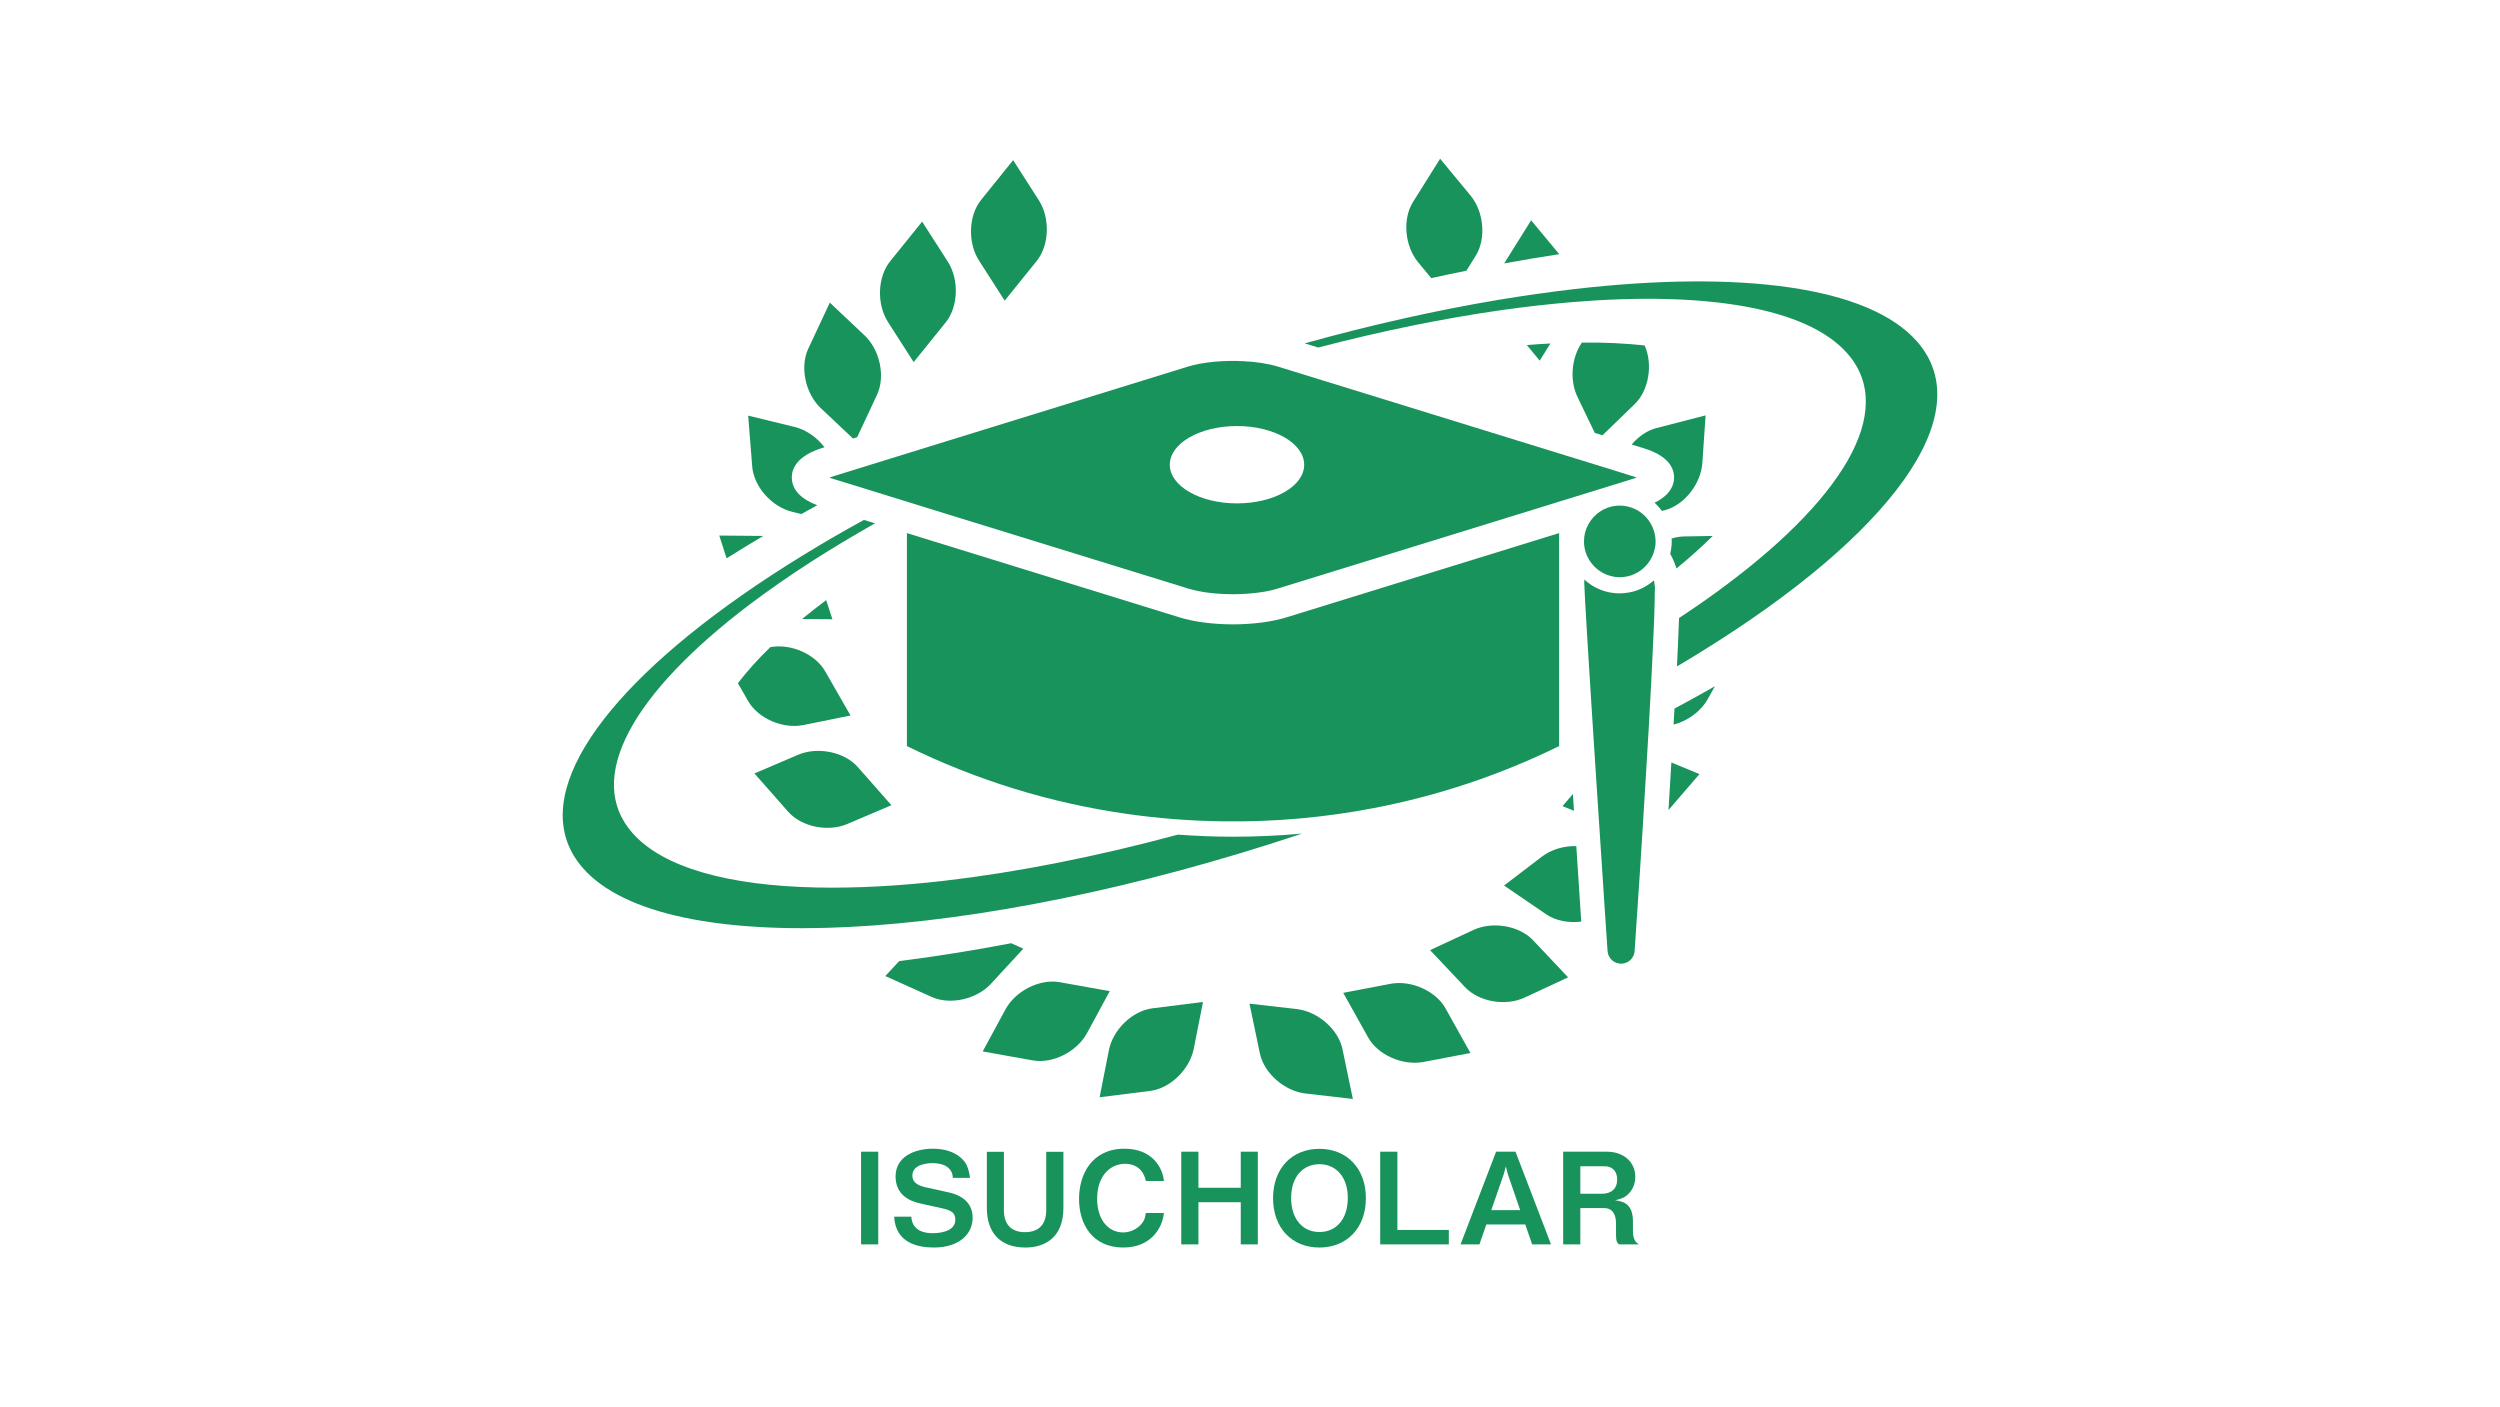
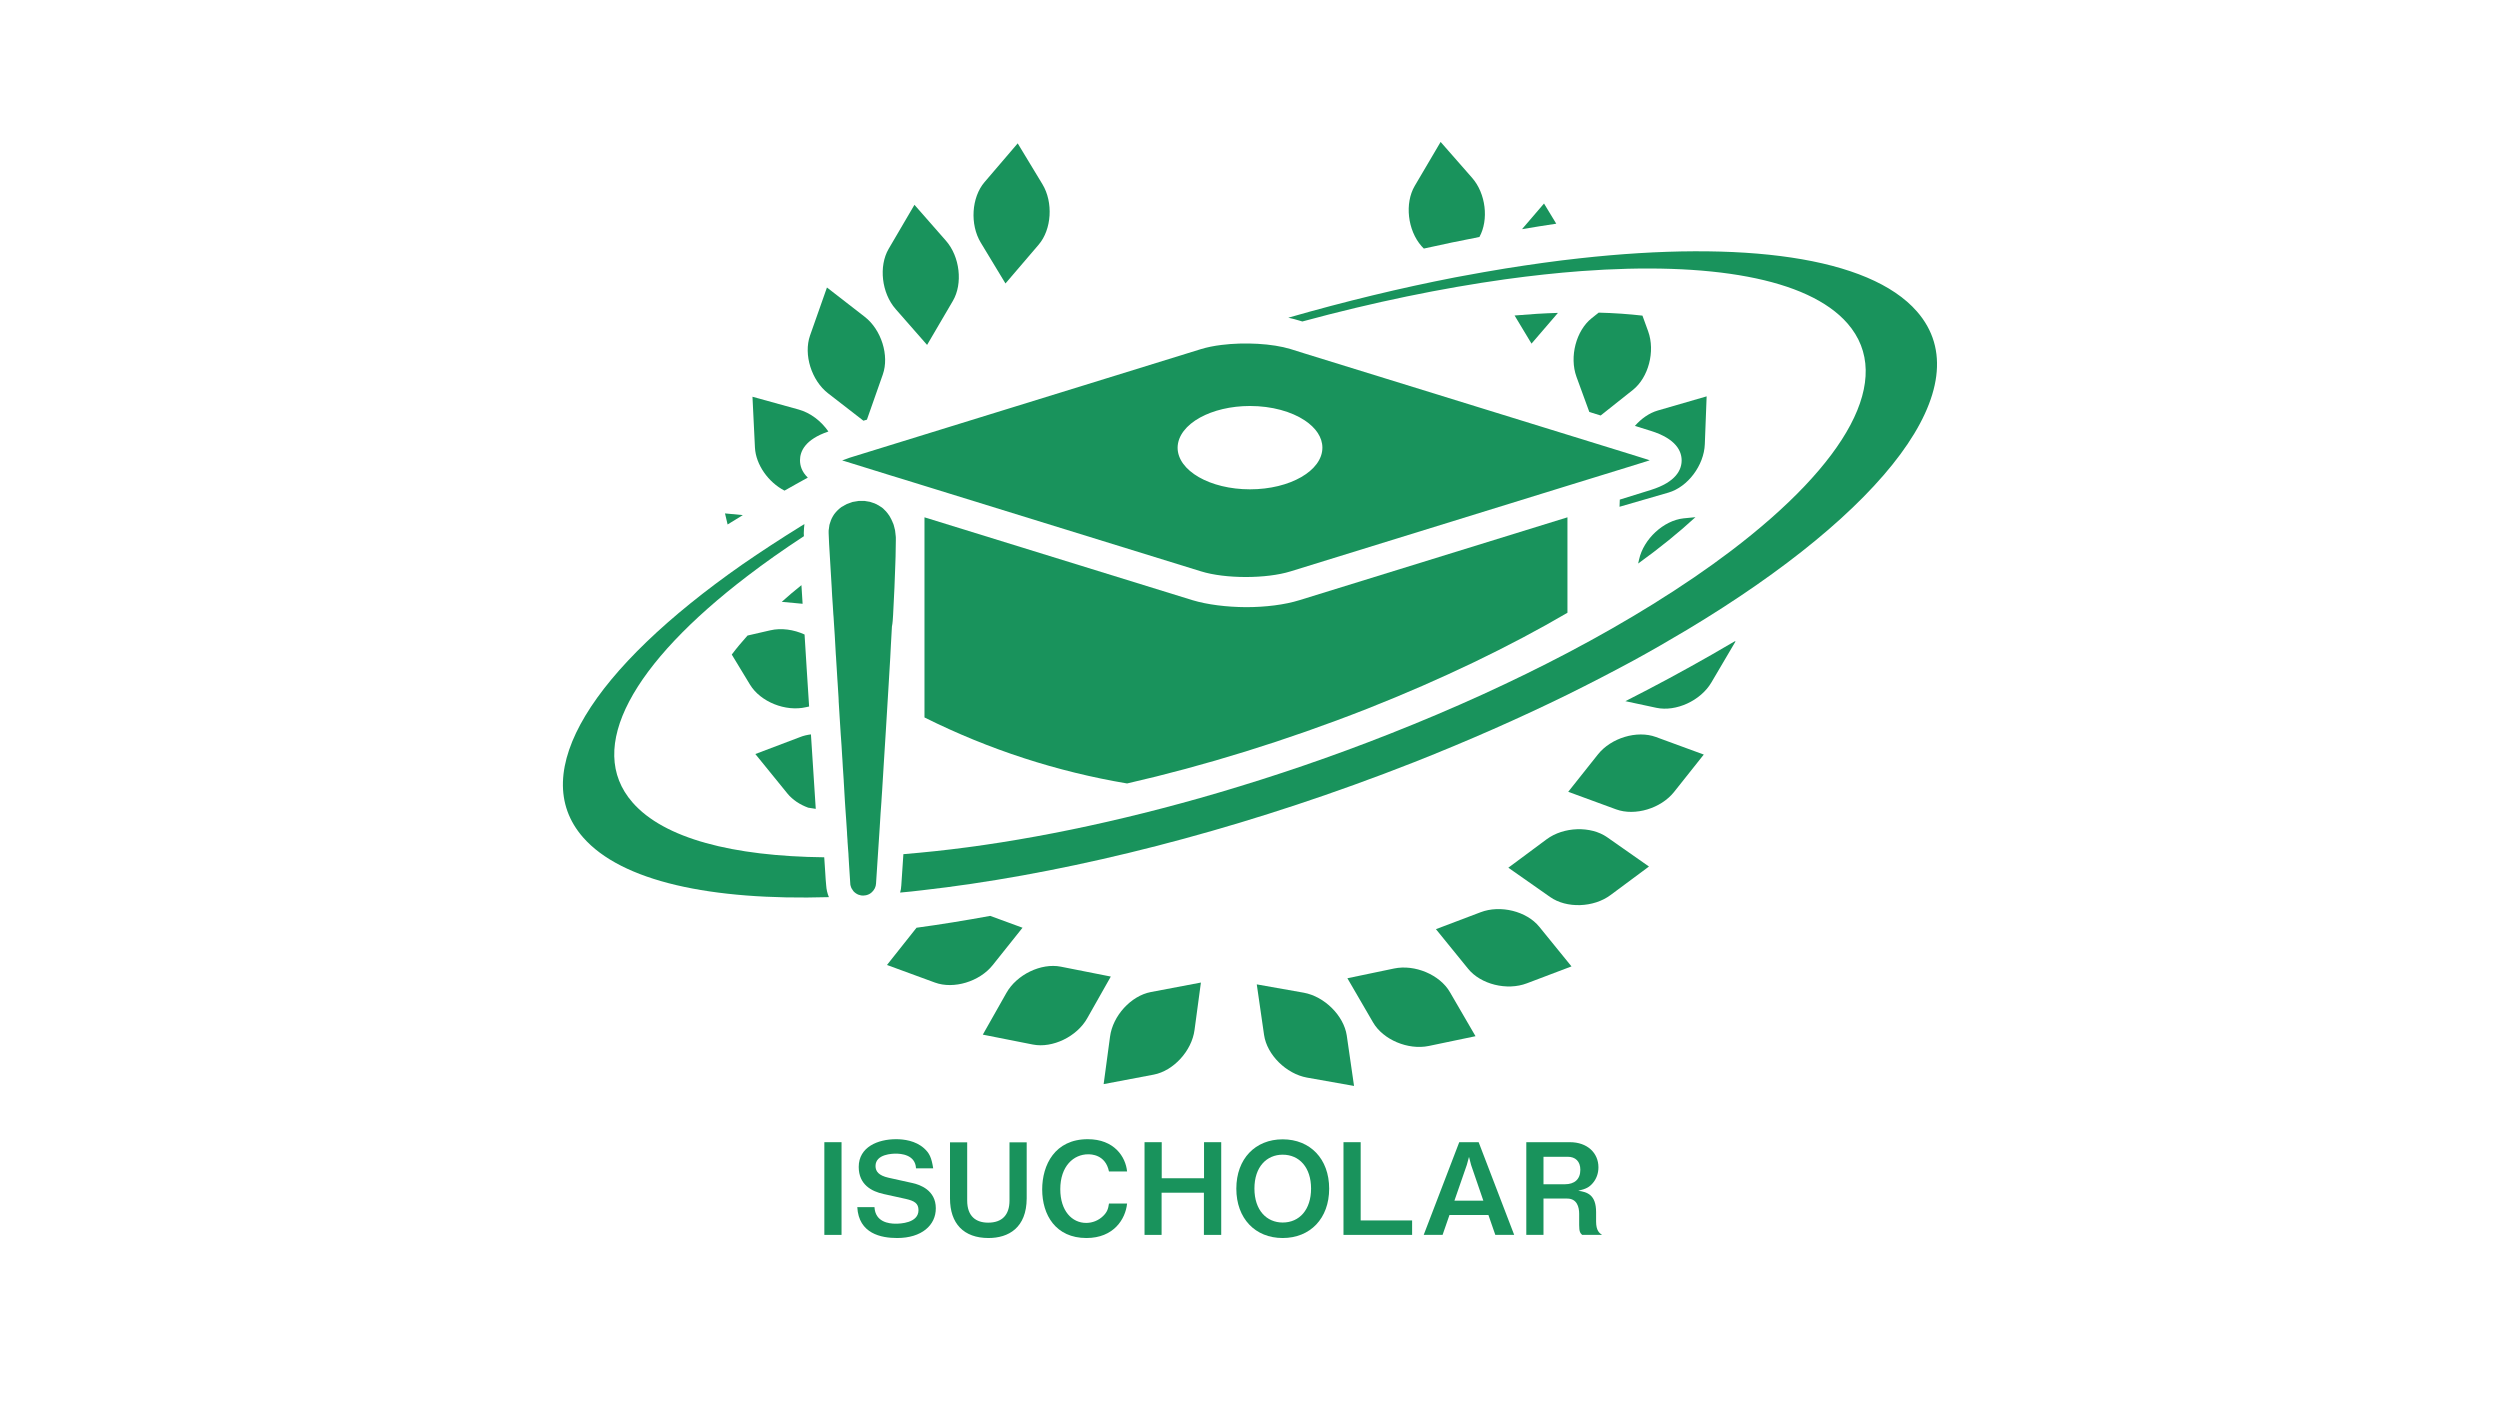
<svg xmlns="http://www.w3.org/2000/svg" version="1.1" id="Logo02_x5F_Green" x="0px" y="0px" viewBox="0 0 1920 1080" style="enable-background:new 0 0 1920 1080;" xml:space="preserve">
  <style type="text/css">
	.st0{fill:#19935C;}
</style>
-   <g id="Text_2_">
-     <path class="st0" d="M661.3,955.7v-71.2h13.2v71.2H661.3z" />
-     <path class="st0" d="M717.3,958.1c-12.2,0-29.5-3.3-30.6-23.7h13.2c0.6,11.4,11,12.7,16.3,12.7c3.3,0,17.5-0.4,17.5-10.4   c0-5.2-3.1-7.1-9.6-8.6l-17.2-3.8c-9.2-2-19.1-7.2-19.1-20.8c0-15.3,14.7-21.3,28.7-21.3c5.9,0,14.9,1.1,21.5,7   c4.1,3.7,5.7,7.1,7,15.4h-13.2c-0.5-10.7-11.9-11.3-15.5-11.3c-2.3,0-15.6,0.2-15.6,9.5c0,4.1,2.4,7.3,10,9l18.5,4.1   c5.5,1.2,17.8,5.4,17.8,19.3C747,948.2,736.1,958.1,717.3,958.1z" />
-     <path class="st0" d="M787.5,958.1c-19.1,0-29.6-11.1-29.6-30.4v-43.1H771v44.7c0,12.3,6.9,17,16.1,17c10.7,0,16.4-5.9,16.4-17   v-44.7h13.2v43.1C816.7,950.2,802.8,958.1,787.5,958.1z" />
-     <path class="st0" d="M862.7,958.1c-23.6,0-34-17.7-34-37.3c0-18.8,9.7-38.6,35-38.6c20.3,0,29.1,13.5,30.2,24.8h-13.9   c-2.7-13.2-14-13.2-16-13.2c-11.1,0-21.4,9-21.4,26.8c0,16.7,9,25.9,19.9,25.9c4.7,0,9.4-1.8,13-5.3c3.2-3.1,3.9-5.6,4.5-9.6h13.9   C892.6,943.7,883.5,958.1,862.7,958.1z" />
-     <path class="st0" d="M952.9,955.7v-32.4h-32.5v32.4h-13.2v-71.2h13.2v27.7h32.5v-27.7H966v71.2H952.9z" />
-     <path class="st0" d="M1013.3,958.1c-21.1,0-35.6-15-35.6-37.9c0-23,14.6-37.9,35.6-37.9s35.7,14.9,35.7,37.9   C1049,943.1,1034.4,958.1,1013.3,958.1z M1013.3,894.1c-12.2,0-21.7,9.2-21.7,26c0,16.8,9.5,26.1,21.7,26.1   c12.9,0,21.8-9.9,21.8-26.1C1035.2,904,1026.1,894.1,1013.3,894.1z" />
-     <path class="st0" d="M1060,955.7v-71.2h13.2v60.1h39.5v11.1H1060z" />
-     <path class="st0" d="M1176.7,955.7l-5.3-15.3h-29.9l-5.3,15.3h-14.5l27.3-71.2h14.9l27.3,71.2H1176.7z M1158.1,902l-1.6-6.2   l-1.7,6.2l-9.5,27.4h22.2L1158.1,902z" />
-     <path class="st0" d="M1243.4,955.7c-1.5-1.4-2.3-2.4-2.3-7.6v-8.6c0-5.1-1.6-11.7-9.2-11.7h-18.2v27.9h-13.2v-71.2h33.5   c13.3,0,21.9,8.2,21.9,19.3c0,4.7-1.6,9-4.4,12.2c-2.7,3.1-5.1,4.4-11.1,5.8c6.9,1,13.7,3,13.7,16.4v7.2c0,7.1,2.6,9,4.6,10.3   H1243.4z M1232.3,895.7h-18.6v21.1h16.5c7.3,0,11.8-3.8,11.8-11.1C1241.9,899.2,1238.1,895.7,1232.3,895.7z" />
+   <g id="Text">
+     <path class="st0" d="M633.1,948.4v-71.2h13.2v71.2H633.1z" />
+     <path class="st0" d="M689,950.8c-12.2,0-29.5-3.3-30.6-23.7h13.2c0.6,11.4,11,12.7,16.3,12.7c3.3,0,17.5-0.4,17.5-10.4   c0-5.2-3.1-7.1-9.6-8.6l-17.2-3.8c-9.2-2-19.1-7.2-19.1-20.8c0-15.3,14.7-21.3,28.7-21.3c5.9,0,14.9,1.1,21.5,7   c4.1,3.7,5.7,7.1,7,15.4h-13.2C703,886.6,691.6,886,688,886c-2.3,0-15.6,0.2-15.6,9.5c0,4.1,2.4,7.3,10,9l18.5,4.1   c5.5,1.2,17.8,5.4,17.8,19.3C718.8,940.9,707.9,950.8,689,950.8z" />
+     <path class="st0" d="M759.2,950.8c-19.1,0-29.6-11.1-29.6-30.4v-43.1h13.2v44.7c0,12.3,6.9,17,16.1,17c10.7,0,16.4-5.9,16.4-17   v-44.7h13.2v43.1C788.4,942.9,774.6,950.8,759.2,950.8z" />
+     <path class="st0" d="M834.4,950.8c-23.6,0-34-17.7-34-37.3c0-18.8,9.7-38.6,35-38.6c20.3,0,29.1,13.5,30.2,24.8h-13.9   c-2.7-13.2-14-13.2-16-13.2c-11.1,0-21.4,9-21.4,26.8c0,16.7,9,25.9,19.9,25.9c4.7,0,9.4-1.8,13-5.3c3.2-3.1,3.9-5.6,4.5-9.6h13.9   C864.4,936.3,855.3,950.8,834.4,950.8z" />
+     <path class="st0" d="M924.6,948.4v-32.4h-32.5v32.4H879v-71.2h13.2v27.7h32.5v-27.7h13.2v71.2H924.6z" />
+     <path class="st0" d="M985.1,950.8c-21.1,0-35.6-15-35.6-37.9c0-23,14.6-37.9,35.6-37.9s35.7,14.9,35.7,37.9   C1020.8,935.8,1006.2,950.8,985.1,950.8z M985.1,886.8c-12.2,0-21.7,9.2-21.7,26c0,16.8,9.5,26.1,21.7,26.1   c12.9,0,21.8-9.9,21.8-26.1C1006.9,896.6,997.9,886.8,985.1,886.8z" />
+     <path class="st0" d="M1031.8,948.4v-71.2h13.2v60.1h39.5v11.1H1031.8z" />
+     <path class="st0" d="M1148.4,948.4l-5.3-15.3h-29.9l-5.3,15.3h-14.5l27.3-71.2h14.9l27.3,71.2H1148.4z M1129.8,894.7l-1.6-6.2   l-1.7,6.2l-9.5,27.4h22.2L1129.8,894.7z" />
+     <path class="st0" d="M1215.1,948.4c-1.5-1.4-2.3-2.4-2.3-7.6v-8.6c0-5.1-1.6-11.7-9.2-11.7h-18.2v27.9h-13.2v-71.2h33.5   c13.3,0,21.9,8.2,21.9,19.3c0,4.7-1.6,9-4.4,12.2c-2.7,3.1-5.1,4.4-11.1,5.8c6.9,1,13.7,3,13.7,16.4v7.2c0,7.1,2.6,9,4.6,10.3   H1215.1z M1204,888.4h-18.6v21.1h16.5c7.3,0,11.8-3.8,11.8-11.1C1213.7,891.9,1209.9,888.4,1204,888.4z" />
  </g>
  <g id="Leaf_1_">
-     <path class="st0" d="M851.6,806.7l-7.1,36l38.9-4.9c15.3-1.9,30.2-16.4,33.4-32.3l7.1-36l-38.9,4.9   C869.7,776.3,854.7,790.7,851.6,806.7z" />
-     <path class="st0" d="M813.7,754.3c-15.2-2.7-33.8,6.7-41.5,20.9l-17.5,32.3l38.6,6.9c15.2,2.7,33.8-6.7,41.5-20.9l17.5-32.3   L813.7,754.3z" />
-     <path class="st0" d="M679.9,749.6l35.7,16.1c14.1,6.3,34.4,1.8,45.4-10.1l24.9-27l-9.3-4.2c-29.3,5.6-58.1,10.2-86,13.7   L679.9,749.6z" />
-     <path class="st0" d="M613.1,579.6L579.4,594l25.9,29.4c10.2,11.6,30.6,15.8,45.5,9.4l33.8-14.4l-25.9-29.4   C648.5,577.5,628.1,573.3,613.1,579.6z" />
-     <path class="st0" d="M617.2,556.8l36-7.3l-19.5-34c-7.6-13.2-26.3-21.4-42.1-18.5c-9.7,9.4-18,18.7-24.9,27.7l7.8,13.6   C582.2,551.8,601.3,560.1,617.2,556.8z" />
-     <path class="st0" d="M552.4,411.3l5.6,17.5c9.2-5.8,18.6-11.5,28.2-17.2L552.4,411.3z" />
-     <path class="st0" d="M634.5,460.9c-6.5,4.9-12.7,9.7-18.5,14.5l23.3,0.2L634.5,460.9z" />
-     <path class="st0" d="M608.1,366.7c0-7,4.1-16.7,23.8-22.8l1.3-0.4c-5.7-7.5-14-13.4-22.9-15.6l-35.7-8.7l3.1,39.1   c1.2,15.4,15,31,30.8,34.8l6.9,1.7c4.1-2.3,8.2-4.5,12.3-6.8C611.6,382,608.1,373.2,608.1,366.7z" />
-     <path class="st0" d="M673.6,303.1c6.5-14,2.2-34.3-9.6-45.5l-26.7-25.2l-16.6,35.5c-6.5,14-2.2,34.3,9.6,45.5l24.8,23.4l3.2-1   L673.6,303.1z" />
-     <path class="st0" d="M701.7,278.1l24.6-30.5c9.7-12,10.4-32.8,1.7-46.5l-19.8-30.9l-24.6,30.5c-9.7,12-10.4,32.8-1.7,46.5   L701.7,278.1z" />
-     <path class="st0" d="M771.6,230.9l24.6-30.5c9.7-12,10.4-32.8,1.7-46.5l-19.8-30.9l-24.6,30.5c-9.7,12-10.4,32.8-1.7,46.5   L771.6,230.9z" />
-     <path class="st0" d="M996.1,775l-36.5-4.2l8,38.3c3.2,15.1,18.8,28.8,34.9,30.7l36.5,4.2l-8-38.3   C1027.9,790.6,1012.2,776.9,996.1,775z" />
-     <path class="st0" d="M1067.7,755.6l-36.1,6.9l19.1,34.2c7.5,13.5,26.5,21.9,42.5,18.9l36.1-6.9l-19.1-34.2   C1102.7,761,1083.7,752.5,1067.7,755.6z" />
-     <path class="st0" d="M1131.6,714.2l-33.3,15.5l26.9,28.5c10.6,11.2,31.1,14.8,45.8,7.9l33.3-15.5l-26.9-28.5   C1166.8,710.9,1146.3,707.4,1131.6,714.2z" />
-     <path class="st0" d="M1184.3,657.8l-29.2,22.3l32.4,22.1c7.3,5,17.3,6.8,26.9,5.6c-1.1-17.3-2.4-37.1-3.8-58   C1201.2,649.6,1191.5,652.3,1184.3,657.8z" />
-     <path class="st0" d="M1200,619.1l8.8,3.6c-0.3-4.3-0.6-8.6-0.8-12.9L1200,619.1z" />
-     <path class="st0" d="M1305.2,594.5l-21.6-8.9c-0.7,12.2-1.5,24.5-2.2,36.5L1305.2,594.5z" />
-     <path class="st0" d="M1285.3,556.5c10.8-2.8,21-10.1,26.3-19.7l5.5-9.8c-10.1,5.8-20.5,11.5-31.1,17.2   C1285.8,548.2,1285.6,552.3,1285.3,556.5z" />
-     <path class="st0" d="M1283.8,413.6c0,0.7,0.1,1.4,0.1,2.1c0,3.4-0.5,6.6-1.2,9.7c1.9,3.2,3.5,6.9,4.8,11.2   c10.3-8.4,19.6-16.8,27.9-25L1293,412C1290,412.1,1286.9,412.6,1283.8,413.6z" />
-     <path class="st0" d="M1285.7,366.7c0,5.8-2.9,13.5-15,19.4c2.1,1.9,4,4,5.6,6.3l2.1-0.5c14.9-3.8,27.9-20.1,29-36.3l2.5-36.6   l-37.9,9.8c-7.1,1.8-13.7,6.5-18.9,12.6l8.8,2.7C1281.6,350,1285.7,359.7,1285.7,366.7z" />
-     <path class="st0" d="M1211.4,304.6l13.4,27.9l5.9,1.8l24.7-23.9c10.9-10.5,14.2-30.5,7.7-45.1c-14.8-1.6-30.9-2.4-48.2-2.2   C1207,274.4,1205.3,291.8,1211.4,304.6z" />
-     <path class="st0" d="M1190.7,263.8c-5.9,0.3-12,0.7-18.1,1.2l9.9,12L1190.7,263.8z" />
-     <path class="st0" d="M1175.9,169.2l-20.7,33.1c14.3-2.6,28.4-5,42.3-7.1L1175.9,169.2z" />
-     <path class="st0" d="M1133.3,196.5c8.2-13.1,6.4-33.8-3.9-46.3l-23.4-28.3l-20.8,33.2c-8.2,13.1-6.4,33.8,3.9,46.3l10.1,12.2   c9.1-2,18.1-3.9,27-5.7L1133.3,196.5z" />
+     <path class="st0" d="M852.5,796.2l-4.9,36.4l38.5-7.3c15.1-2.9,29.2-18.2,31.3-34.3l4.9-36.4l-38.5,7.3   C868.6,764.8,854.6,780.1,852.5,796.2z" />
+     <path class="st0" d="M814.7,742.4c-15.1-3-33.9,6.1-41.8,20.2l-18.1,32l38.4,7.6c15.1,3,33.9-6.1,41.8-20.2l18.1-32L814.7,742.4z" />
+     <path class="st0" d="M762.4,741.2l22.9-28.7l-24.8-9.1c-19.2,3.5-38.1,6.6-56.6,9.1l-22.7,28.6l36.8,13.5   C732.4,759.9,752.3,753.9,762.4,741.2z" />
+     <path class="st0" d="M620.7,620.3c1.9,0.3,3.8,0.6,5.8,0.9c-1.2-18.2-2.5-37.7-3.7-57.2c-2.9,0.4-5.7,1-8.4,2.1l-34.3,13l24.7,30.4   C608.7,614.3,614.4,618,620.7,620.3z" />
+     <path class="st0" d="M591.5,484.1l-17.4,4c-4.4,4.9-8.5,9.8-12.1,14.6l14,23.1c8,13.2,27.3,21,43.1,17.3l2.3-0.5   c-1.2-19.3-2.5-38.1-3.5-55.3C609.6,483.5,600,482.1,591.5,484.1z" />
+     <path class="st0" d="M570.5,395.6l-13.7-1.3l2,8.5C562.6,400.4,566.5,398,570.5,395.6z" />
+     <path class="st0" d="M615.5,449.4c-5.3,4.3-10.4,8.5-15.1,12.8c0.3,0,0.6,0.1,0.9,0.1l15.1,1.4   C616.1,458.7,615.8,453.9,615.5,449.4z" />
+     <path class="st0" d="M602.5,376.8c5.9-3.3,11.8-6.7,17.9-10c-4.7-4.5-6-9.3-6-13.3c0-6.8,3.8-16,21.8-22.1   c-5.5-8-13.8-14.4-22.9-16.9l-35.4-9.8l1.9,39.1C580.5,356.9,590.1,370.4,602.5,376.8z" />
+     <path class="st0" d="M636,302.1l27.1,21l2.7-0.8l12.2-34.7c5.1-14.5-1.1-34.4-13.9-44.3l-29-22.5l-13,36.9   C617,272.3,623.2,292.2,636,302.1z" />
+     <path class="st0" d="M712,264.9l19.8-33.8c7.8-13.3,5.4-34-5.3-46.2l-24.2-27.6l-19.8,33.8c-7.8,13.3-5.4,34,5.3,46.2L712,264.9z" />
+     <path class="st0" d="M772.2,217.7l25.5-29.8c10-11.7,11.3-32.5,2.9-46.4l-19-31.4l-25.5,29.8c-10,11.7-11.3,32.5-2.9,46.4   L772.2,217.7z" />
+     <path class="st0" d="M1001.3,762.4l-36.1-6.4l5.6,38.8c2.2,15.3,17,29.9,33,32.8l36.1,6.4l-5.6-38.8   C1032,780,1017.2,765.3,1001.3,762.4z" />
+     <path class="st0" d="M1070.7,743.8l-35.9,7.5l19.7,33.9c7.7,13.3,26.9,21.4,42.8,18.1l35.9-7.5l-19.7-33.9   C1105.8,748.6,1086.6,740.5,1070.7,743.8z" />
+     <path class="st0" d="M1137.1,700.6l-34.3,13l24.7,30.4c9.7,12,29.9,17,45.1,11.2l34.3-13l-24.7-30.4   C1172.5,699.8,1152.3,694.8,1137.1,700.6z" />
+     <path class="st0" d="M1187.9,644.5l-29.5,21.9l32.1,22.5c12.6,8.9,33.4,8.2,46.4-1.5l29.5-21.9l-32.1-22.5   C1221.7,634.2,1200.9,634.9,1187.9,644.5z" />
+     <path class="st0" d="M1227.2,579.4l-22.8,28.7l36.8,13.5c14.5,5.3,34.4-0.7,44.5-13.4l22.8-28.7l-36.8-13.5   C1257.2,560.7,1237.3,566.7,1227.2,579.4z" />
+     <path class="st0" d="M1314.4,502.9c-21.2,12.1-43.2,24-66.1,35.6l23.8,5.1c15.1,3.2,34-5.5,42.2-19.4l18.6-31.6l-0.6-0.1   C1326.5,495.9,1320.5,499.4,1314.4,502.9z" />
+     <path class="st0" d="M1258.8,429.7l-0.7,3.1c16.5-11.9,31.3-23.9,44-35.6l-9.2,0.9C1277.6,399.8,1262.3,413.9,1258.8,429.7z" />
+     <path class="st0" d="M1310.7,304.4l-37.6,10.9c-6.5,1.9-12.6,6.2-17.5,11.8l12.2,3.8c19.6,6.1,23.7,15.7,23.7,22.7   s-4.1,16.6-23.7,22.7l-23.8,7.4l-0.2,5.5l37.6-10.9c14.8-4.3,27.3-20.9,27.9-37.2L1310.7,304.4z" />
+     <path class="st0" d="M1261.4,242.4c-10.5-1.2-21.7-2-33.6-2.3l-5.3,4.2c-12.1,9.6-17.3,29.7-11.8,45l9.9,27.1l8.7,2.7l24.7-19.6   c12.1-9.6,17.3-29.7,11.8-45L1261.4,242.4z" />
+     <path class="st0" d="M1163.2,242.3l13,21.6l20.3-23.6C1185.8,240.6,1174.7,241.3,1163.2,242.3z" />
+     <path class="st0" d="M1185.8,156.3l-16.9,19.7c8.8-1.5,17.6-2.9,26.3-4.2L1185.8,156.3z" />
+     <path class="st0" d="M1093.5,190.9c14.4-3.2,28.6-6.2,42.7-8.9c7.3-13.3,4.9-33.4-5.6-45.4l-24.2-27.6l-19.9,33.8   c-7.8,13.3-5.5,34,5.2,46.2L1093.5,190.9z" />
  </g>
  <g id="Main_1_">
-     <path class="st0" d="M946.9,642.6c-14.1,0-28.2-0.6-42.3-1.6c-63.3,17.1-124.1,29-179.1,35.4c-35.4,4.1-68.4,5.8-98.1,5.2   c-67.6-1.4-118.2-15.1-141.8-42c-37-42.2,0.9-107.7,89.8-175.1c14.7-11.1,30.8-22.3,48.2-33.5c15.2-9.7,31.3-19.4,48.4-29.1   l-8.5-2.6c-15.5,8.5-30.4,17.1-44.6,25.8c-17.7,10.8-34.3,21.6-49.8,32.5c-113.8,79.8-165.1,159.1-121.5,209   c62.6,71.6,299.7,58,552.4-26.4C982.4,641.8,964.6,642.6,946.9,642.6z" />
-     <path class="st0" d="M1472.4,262.4c-37.3-42.7-136.6-55.1-264.1-40.3c-18.6,2.2-37.8,4.9-57.6,8.2c-47.2,7.9-97.2,19.1-148.7,33.4   l10.4,3.2c49-12.8,96.4-22.4,140.6-28.7c18.9-2.7,37.1-4.7,54.7-6.2c102-8.4,180.2,4.1,211.2,39.6c38.6,44.2-4.5,113.7-102.2,184.3   c-8.5,6.2-17.5,12.3-26.8,18.5c-0.1,0-0.3,0-0.4,0.1c0,0.1,0,0.1,0,0.2c-0.2,6.6-0.5,14.1-0.9,22.3c-0.2,4.7-0.5,9.7-0.7,14.8   c6.5-3.8,12.8-7.6,19-11.5C1450.8,411.3,1521.3,318.3,1472.4,262.4z" />
-     <g>
-       <path class="st0" d="M1270.9,450.1c0-0.2,0-0.3-0.1-0.5c0-0.2-0.1-0.5-0.1-0.7c-0.1-0.8-0.2-1.6-0.3-2.4c0-0.3-0.1-0.5-0.2-0.8    c-5.1,4.5-11.4,7.8-18.4,9.2c-2.6,0.5-5.3,0.8-8,0.8c-10.4,0-19.9-4-27-10.6c-0.1,0.9-0.1,1.7-0.1,2.6c0,2.5,0.8,16.5,2,37    c0.6,9.1,1.2,19.6,1.9,30.9c0.6,10,1.3,20.6,2,31.7c0.6,9.1,1.2,18.5,1.8,28c0.3,4.7,0.6,9.5,0.9,14.2c0.9,13.8,1.8,27.6,2.7,41    c0.5,8.4,1.1,16.5,1.6,24.4c1.1,17,2.1,32.7,3,45.8c0.8,12.6,1.5,22.8,2,29.7c0.4,5.5,4.9,9.7,10.4,9.7c5.5,0,10-4.2,10.4-9.7    c0.7-10.2,1.9-27.9,3.3-49.5c0.1-2,0.3-3.9,0.4-5.9c0.8-12.6,1.7-26.3,2.6-40.7c1.1-18.2,2.3-37.3,3.4-56.1    c0.4-7.3,0.9-14.6,1.3-21.8c0-0.7,0.1-1.4,0.1-2.1c0.6-10.9,1.2-21.4,1.7-31.5c0.4-8,0.8-15.6,1.1-22.7c0.2-4.6,0.4-9.1,0.6-13.3    c0.2-4.2,0.3-8.1,0.5-11.8c0.3-8.8,0.5-16.1,0.5-21.3C1271.1,452.6,1271,451.3,1270.9,450.1z" />
-     </g>
-     <path class="st0" d="M988.1,474.1c-11.6,3.6-26.4,5.4-41.2,5.4c-14.8,0-29.7-1.8-41.2-5.4l-197.6-61.1l-11.6-3.6v10.4v153.2   c53.5,26.3,110.4,43.7,168.4,52c24.9,3.6,50,5.5,75.2,5.8c38.5,0.5,77.1-2.9,115-10.2c49-9.4,96.9-25.3,142.3-47.6v-13v-31.9v-30.6   v-88.1L988.1,474.1z" />
-     <path class="st0" d="M1255.1,366.1l-11.8-3.7L1015,291.9l-33.7-10.4c-3.6-1.1-7.7-2-12.2-2.7c-4.4-0.7-9.2-1.2-14-1.4   c-15.1-0.8-31.2,0.6-42.6,4.1l-187,57.8l-84.3,26.1l-2.5,0.8c-0.7,0.2-1.3,0.4-1.8,0.6c0.6,0.2,1.2,0.4,1.8,0.6l2.8,0.9l15,4.6   l35.9,11.1c0,0,0,0,0,0l8.1,2.5l7.3,2.3h0l28.5,8.8L912.5,452c18.6,5.8,50.1,5.8,68.8,0l184.6-57l76.7-23.7l12.5-3.9   c0.7-0.2,1.3-0.4,1.8-0.6C1256.4,366.5,1255.8,366.3,1255.1,366.1z M950,386.6c-28.5,0-51.6-13.3-51.6-29.7   c0-16.4,23.1-29.7,51.6-29.7c28.5,0,51.6,13.3,51.6,29.7C1001.7,373.3,978.6,386.6,950,386.6z" />
-     <path class="st0" d="M1262.9,395.9c-1.9-1.8-4.1-3.4-6.5-4.6c-3.7-1.9-8-3-12.4-3c-0.8,0-1.7,0.1-2.5,0.1   c-9.3,0.8-17.3,6.4-21.6,14.2c-2.2,3.9-3.4,8.4-3.4,13.2c0,6.1,2,11.7,5.4,16.3c5,6.8,13.1,11.2,22.1,11.2c4.6,0,8.8-1.1,12.6-3.1   c3.4-1.7,6.3-4.2,8.7-7.1c2.9-3.6,4.9-7.9,5.8-12.7c0.3-1.5,0.4-3.1,0.4-4.7C1271.4,407.9,1268.1,400.9,1262.9,395.9z" />
+     <path class="st0" d="M915.7,460.9L710,397.3V551l0,0c49.7,24.8,102.1,41.7,155.6,50.7c59.1-13.5,121.9-32.8,184.5-57.4   c57.7-22.8,109.6-47.9,153.7-73.7v-73.3l-205.7,63.6c-11.5,3.6-26.4,5.4-41.2,5.4C942.1,466.2,927.3,464.4,915.7,460.9z" />
+     <path class="st0" d="M633.8,670.4c-0.2-3.4-0.5-7-0.7-10.7c0-0.4-0.1-0.8-0.1-1.3c-70.3-0.8-123-14.4-147.2-42.1   c-36.7-42,0.4-106.9,88.2-173.9c13.3-10.2,27.8-20.4,43.4-30.6c0-1.1-0.1-1.9-0.1-2.3c0-1.3,0.1-2.7,0.2-4c0.1-1,0.2-2,0.3-3   c-0.8,0.5-1.7,1-2.5,1.5c-16,9.9-31.1,19.8-45.3,29.6c-114.3,79.9-166,159.5-122.2,209.5c29.6,33.8,98.1,48.6,188.8,45.9   c-1.2-2.8-1.9-5.9-2.1-9.1C634.2,677,634,673.8,633.8,670.4z" />
+     <path class="st0" d="M1472.2,239.2c-36.8-42.1-134-54.7-259.2-40.8c-18.4,2-37.4,4.7-56.9,7.8c-11.1,1.8-22.3,3.8-33.6,5.9   c-1.8,0.3-3.6,0.7-5.4,1c-41.1,8-83.9,18.3-127.7,30.9c3.1,0.7,6.1,1.4,8.8,2.3l2,0.6c54.5-14.8,107.2-25.6,155.8-32.4   c20.2-2.8,39.6-4.9,58.3-6.3c98.7-7.3,174.1,5.4,204.5,40.1c36.9,42.2-0.8,107.5-89.3,174.7c-17.9,13.6-38,27.3-59.9,40.9   c-20.3,12.6-42.3,25.2-65.7,37.5c-41.3,21.7-87.1,42.7-136.6,62.2c-44,17.4-88.1,32.4-131.2,45.1c-77.5,22.8-152.1,38-218,45   c-8.2,0.9-16.3,1.6-24.3,2.3c-0.6,9.5-1.2,17.6-1.6,24c-0.1,1.9-0.4,3.8-0.9,5.5c5.7-0.5,11.4-1.1,17.1-1.8   c98.5-11.1,214.2-38.5,331.4-80.9c15.5-5.6,30.9-11.4,46.4-17.5c41.7-16.5,81.1-33.9,117.6-51.8c17.4-8.6,34.2-17.3,50.3-26   c14.5-7.9,28.3-15.9,41.7-23.9C1447.1,392.8,1522.3,296.5,1472.2,239.2z" />
+     <path class="st0" d="M685.9,472.3c0.8-14.9,1.4-28.2,1.7-38.8c0.1-2.1,0.1-4.2,0.2-6.1c0.1-4.8,0.2-8.8,0.2-12.1c0-0.7,0-1.3,0-1.9   c0-0.2,0-0.4,0-0.6c0-0.4,0-0.8-0.1-1.3c0-0.2,0-0.5-0.1-0.7c0-0.4-0.1-0.7-0.1-1.1c0-0.2-0.1-0.5-0.1-0.7c0-0.3-0.1-0.7-0.1-1   c0-0.2-0.1-0.5-0.1-0.7c-0.1-0.3-0.1-0.6-0.2-0.9c-0.1-0.2-0.1-0.5-0.2-0.7c-0.1-0.3-0.1-0.6-0.2-0.9c-0.1-0.2-0.1-0.5-0.2-0.7   c-0.1-0.3-0.2-0.6-0.2-0.8c0-0.1-0.1-0.2-0.1-0.3c0,0,0,0,0,0c0-0.1-0.1-0.2-0.1-0.3c-0.1-0.3-0.2-0.5-0.3-0.8   c-0.1-0.2-0.2-0.4-0.3-0.6c-0.1-0.3-0.2-0.5-0.3-0.8c-0.1-0.2-0.2-0.4-0.3-0.6c-0.1-0.2-0.2-0.5-0.3-0.7c-0.1-0.2-0.2-0.4-0.3-0.6   c-0.1-0.2-0.2-0.5-0.4-0.7c-0.1-0.2-0.2-0.4-0.3-0.6c-0.1-0.2-0.3-0.4-0.4-0.7c-0.1-0.2-0.2-0.4-0.3-0.5c-0.1-0.2-0.3-0.4-0.4-0.6   c-0.1-0.2-0.2-0.3-0.4-0.5c-0.1-0.2-0.3-0.4-0.4-0.6c-0.1-0.2-0.3-0.3-0.4-0.5c-0.2-0.2-0.3-0.4-0.5-0.6c-0.1-0.2-0.3-0.3-0.4-0.5   c-0.2-0.2-0.3-0.4-0.5-0.5c-0.1-0.1-0.3-0.3-0.4-0.4c-0.2-0.2-0.3-0.3-0.5-0.5c-0.1-0.1-0.3-0.3-0.4-0.4c-0.2-0.2-0.3-0.3-0.5-0.5   c-0.2-0.1-0.3-0.2-0.5-0.4c-0.2-0.1-0.4-0.3-0.5-0.4c-0.2-0.1-0.3-0.2-0.5-0.3c-0.2-0.1-0.4-0.3-0.6-0.4c-0.2-0.1-0.3-0.2-0.5-0.3   c-0.2-0.1-0.4-0.2-0.6-0.4c-0.2-0.1-0.3-0.2-0.5-0.3c-0.2-0.1-0.4-0.2-0.6-0.3c-0.2-0.1-0.4-0.2-0.5-0.3c-0.2-0.1-0.4-0.2-0.6-0.3   c-0.2-0.1-0.4-0.2-0.5-0.2c-0.2-0.1-0.4-0.2-0.6-0.3c-0.2-0.1-0.4-0.1-0.6-0.2c-0.2-0.1-0.4-0.2-0.6-0.2c-0.2-0.1-0.4-0.1-0.6-0.2   c-0.2-0.1-0.4-0.1-0.6-0.2c-0.2-0.1-0.4-0.1-0.6-0.2c-0.2-0.1-0.4-0.1-0.6-0.2c-0.2,0-0.4-0.1-0.6-0.1c-0.2,0-0.4-0.1-0.6-0.1   c-0.2,0-0.4-0.1-0.6-0.1c-0.2,0-0.4-0.1-0.6-0.1c-0.2,0-0.4-0.1-0.6-0.1c-0.2,0-0.4-0.1-0.6-0.1c-0.2,0-0.4,0-0.6-0.1   c-0.2,0-0.4,0-0.6,0c-0.2,0-0.4,0-0.6,0c-0.2,0-0.4,0-0.6,0c-0.1,0-0.2,0-0.3,0c0,0,0,0,0,0c0,0,0,0-0.1,0c-0.1,0-0.2,0-0.3,0   c-0.2,0-0.4,0-0.6,0c-0.2,0-0.4,0-0.6,0c-0.2,0-0.4,0-0.6,0c-0.2,0-0.4,0-0.6,0.1c-0.2,0-0.4,0-0.6,0.1c-0.2,0-0.4,0.1-0.6,0.1   c-0.2,0-0.4,0.1-0.6,0.1c-0.2,0-0.4,0.1-0.6,0.1c-0.2,0-0.4,0.1-0.6,0.1c-0.2,0-0.4,0.1-0.6,0.1c-0.2,0-0.4,0.1-0.6,0.1   c-0.2,0.1-0.4,0.1-0.6,0.2c-0.2,0.1-0.4,0.1-0.5,0.2c-0.2,0.1-0.4,0.1-0.6,0.2c-0.2,0.1-0.4,0.1-0.5,0.2c-0.2,0.1-0.4,0.1-0.6,0.2   c-0.2,0.1-0.4,0.1-0.5,0.2c-0.2,0.1-0.4,0.2-0.6,0.2c-0.2,0.1-0.3,0.2-0.5,0.2c-0.2,0.1-0.4,0.2-0.6,0.3c-0.2,0.1-0.3,0.2-0.5,0.3   c-0.1,0.1-0.2,0.1-0.4,0.2c-0.1,0-0.1,0.1-0.2,0.1c-0.2,0.1-0.3,0.2-0.5,0.3c-0.2,0.1-0.4,0.2-0.5,0.3c-0.2,0.1-0.3,0.2-0.5,0.3   c0,0-0.1,0-0.1,0c-0.2,0.1-0.3,0.2-0.5,0.3c-0.2,0.1-0.3,0.2-0.5,0.3c-0.2,0.1-0.3,0.3-0.5,0.4c-0.1,0.1-0.3,0.2-0.4,0.3   c-0.2,0.1-0.3,0.3-0.5,0.4c-0.1,0.1-0.3,0.2-0.4,0.4c-0.2,0.1-0.3,0.3-0.5,0.4c-0.1,0.1-0.3,0.2-0.4,0.4c-0.2,0.2-0.3,0.3-0.5,0.5   c-0.1,0.1-0.3,0.3-0.4,0.4c-0.1,0.2-0.3,0.3-0.4,0.5c-0.1,0.1-0.2,0.3-0.4,0.4c-0.1,0.2-0.3,0.3-0.4,0.5c-0.1,0.1-0.2,0.3-0.3,0.4   c-0.1,0.2-0.3,0.4-0.4,0.5c-0.1,0.2-0.2,0.3-0.3,0.5c-0.1,0.2-0.2,0.4-0.4,0.6c-0.1,0.2-0.2,0.3-0.3,0.5c-0.1,0.2-0.2,0.4-0.3,0.6   c-0.1,0.2-0.2,0.3-0.3,0.5c-0.1,0.2-0.2,0.4-0.3,0.6c0,0,0,0,0,0c0,0,0,0,0,0c-0.1,0.2-0.2,0.3-0.2,0.5c-0.1,0.2-0.2,0.4-0.3,0.7   c-0.1,0.2-0.1,0.3-0.2,0.5c-0.1,0.2-0.2,0.5-0.2,0.7c-0.1,0.2-0.1,0.4-0.2,0.5c-0.1,0.2-0.1,0.5-0.2,0.7c-0.1,0.2-0.1,0.4-0.2,0.5   c-0.1,0.2-0.1,0.5-0.2,0.8c0,0.2-0.1,0.4-0.1,0.6c-0.1,0.3-0.1,0.5-0.1,0.8c0,0.2-0.1,0.4-0.1,0.6c0,0.3-0.1,0.6-0.1,0.9   c0,0.2,0,0.3-0.1,0.5c0,0.3-0.1,0.7-0.1,1c0,0.1,0,0.3,0,0.4c0,0.5,0,1,0,1.5c0,2,0.5,11.5,1.4,25.8c0,0,0,0,0,0   c0.3,5,0.6,10.6,1,16.7c0,0.7,0.1,1.5,0.1,2.2c0.1,1.2,0.1,2.4,0.2,3.6c0.1,1.5,0.2,3,0.3,4.5c0.1,1,0.1,1.9,0.2,2.9   c0.1,2.1,0.3,4.3,0.4,6.5c0.1,0.8,0.1,1.6,0.2,2.4c0.1,1.6,0.2,3.3,0.3,4.9c0.4,5.8,0.8,11.9,1.1,18.1c0.1,1.8,0.2,3.6,0.3,5.4   c0.1,0.9,0.1,1.8,0.2,2.7c0,0.6,0.1,1.3,0.1,1.9c0.1,2.1,0.3,4.2,0.4,6.3c0.2,2.8,0.4,5.5,0.5,8.3c0.1,0.9,0.1,1.9,0.2,2.8   c0.2,3.7,0.5,7.5,0.7,11.3c0,0.7,0.1,1.5,0.1,2.2c0,0.2,0,0.4,0,0.6c0.2,3.8,0.5,7.6,0.7,11.4c0.3,4.7,0.6,9.5,0.9,14.2   c0,0.5,0.1,0.9,0.1,1.4c0.1,1.4,0.2,2.8,0.3,4.2c0.1,0.9,0.1,1.9,0.2,2.8c0.2,2.8,0.4,5.6,0.5,8.4c0.1,1,0.1,2,0.2,2.9   c0.1,1.8,0.2,3.6,0.3,5.3c0.1,1,0.1,1.9,0.2,2.9c0.2,2.6,0.3,5.2,0.5,7.7c0,0.1,0,0.2,0,0.3c0.1,1.7,0.2,3.4,0.3,5.1   c0.1,1.7,0.2,3.5,0.3,5.2c0.1,1.7,0.2,3.4,0.3,5.1c0.1,2.1,0.3,4.1,0.4,6.1c0,0.4,0.1,0.9,0.1,1.3c0,0,0,0.1,0,0.1   c0.2,2.4,0.3,4.8,0.5,7.1c0.1,1.6,0.2,3.1,0.3,4.6c0.1,1.5,0.2,3,0.3,4.5c0,0.7,0.1,1.5,0.1,2.2c0.1,1.5,0.2,2.9,0.3,4.3   c0,0.2,0,0.3,0,0.5c0.1,1.9,0.2,3.8,0.4,5.6c0.1,1.3,0.2,2.6,0.3,3.9c0,0.8,0.1,1.5,0.1,2.2c0,0.5,0.1,1,0.1,1.5   c0,0.6,0.1,1.2,0.1,1.8c0.1,1.2,0.2,2.3,0.2,3.4c0.4,5.5,0.7,10.2,0.9,13.9c0,0.7,0.1,1.3,0.3,1.9c0.2,0.8,0.5,1.5,0.9,2.2   c0.4,0.7,0.8,1.3,1.3,1.9c1,1.1,2.3,2,3.7,2.6c0.6,0.2,1.2,0.4,1.8,0.5c0.1,0,0.3,0,0.4,0.1c0.5,0.1,1,0.1,1.5,0.1   c0.7,0,1.3-0.1,1.9-0.2c0.3-0.1,0.6-0.1,0.9-0.2c1.5-0.4,2.9-1.2,4-2.3c1.8-1.7,3-4,3.1-6.6c0.4-5.3,0.8-12.6,1.4-21.4c0,0,0,0,0,0   c0.4-6.4,0.9-13.5,1.4-21.3c0.2-3.7,0.5-7.5,0.7-11.4h0c0.1-1.4,0.2-2.7,0.3-4.1c0.1-1.4,0.2-2.8,0.3-4.2c0.1-1.6,0.2-3.2,0.3-4.8   c0.1-1.4,0.2-2.9,0.3-4.4c0.1-1.7,0.2-3.3,0.3-5c0.1-2.1,0.3-4.3,0.4-6.4c0.2-2.7,0.3-5.5,0.5-8.3c0.5-8.3,1.1-16.9,1.6-25.5   c0.7-12.1,1.5-24.2,2.2-36.2c0.1-1.7,0.2-3.4,0.3-5.1c0.2-3.4,0.4-6.8,0.6-10.1c0.1-1.7,0.2-3.3,0.3-5c0.2-3.3,0.4-6.6,0.5-9.8   c0.3-4.9,0.5-9.6,0.8-14.3C685.6,478.3,685.7,475.3,685.9,472.3z" />
+     <path class="st0" d="M648.8,352.9c-0.6,0.2-1.2,0.4-1.7,0.6c-0.1,0-0.3,0.1-0.4,0.1c0.1,0,0.3,0.1,0.4,0.1c0.3,0.1,0.7,0.2,1,0.3   c0.2,0.1,0.4,0.1,0.7,0.2l35.1,10.9l8.2,2.5l17.8,5.5l18.1,5.6l194.4,60.1c18.6,5.8,50.2,5.8,68.8,0l212.5-65.7l45.1-13.9l16.1-5   c0.8-0.2,1.5-0.5,2.1-0.7c-0.6-0.2-1.3-0.5-2.1-0.7l-15.4-4.8l-246.8-76.3l-11.5-3.6c-14-4.3-35.4-5.4-53-3.2   c-5.8,0.7-11.2,1.8-15.8,3.2l-73.7,22.8l-196.1,60.6L648.8,352.9z M921.6,320.7c10-5.5,23.5-8.9,38.4-8.9   c16.8,0,31.9,4.3,42.1,11.1c8.4,5.6,13.5,12.9,13.5,20.9c0,17.7-24.9,32-55.6,32s-55.6-14.3-55.6-32   C904.5,334.7,911.1,326.5,921.6,320.7z" />
  </g>
</svg>
